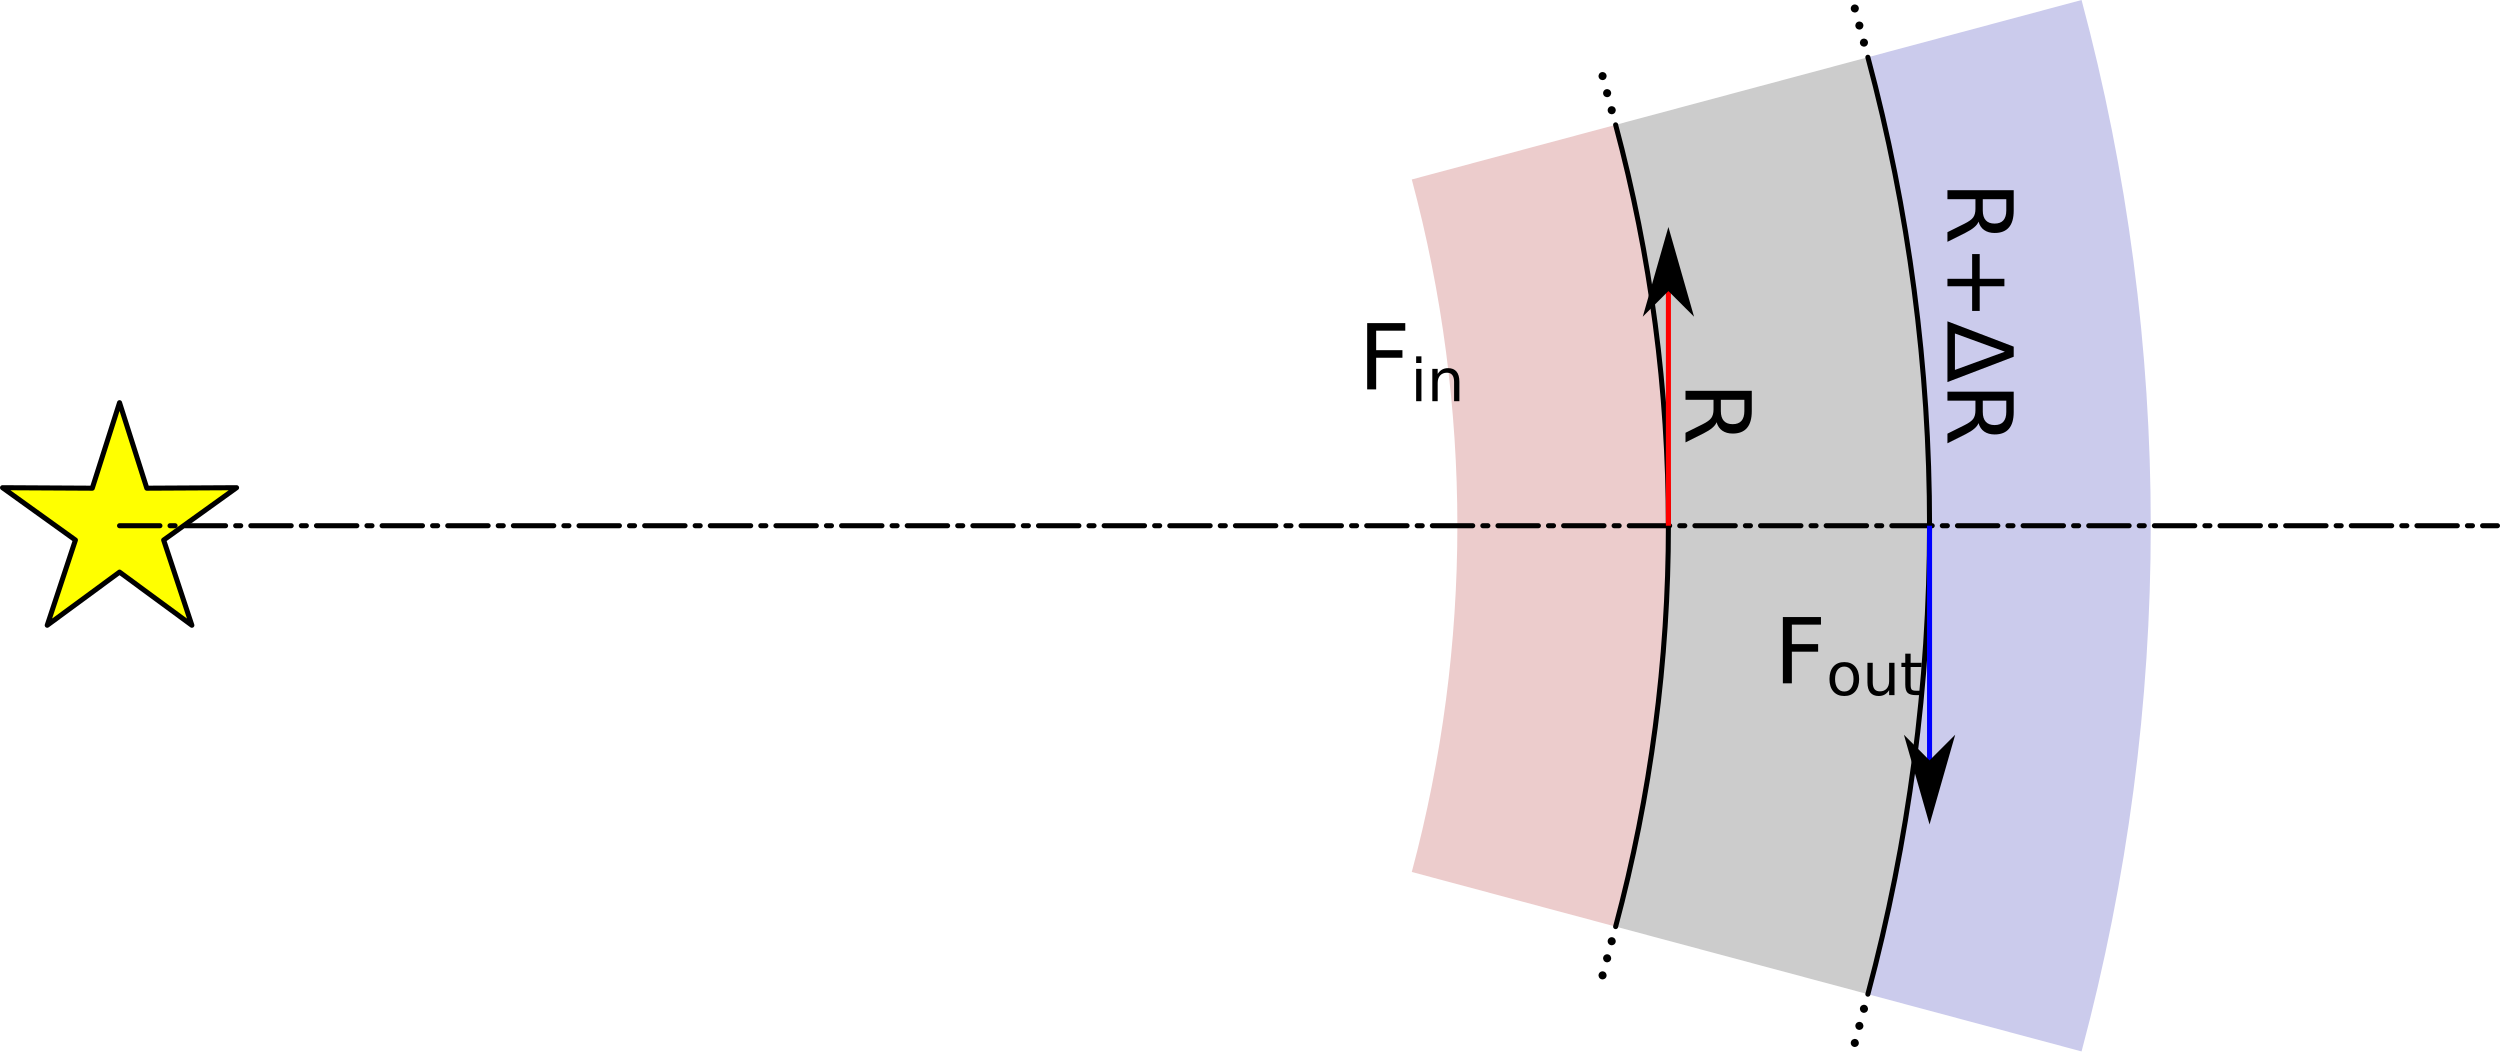
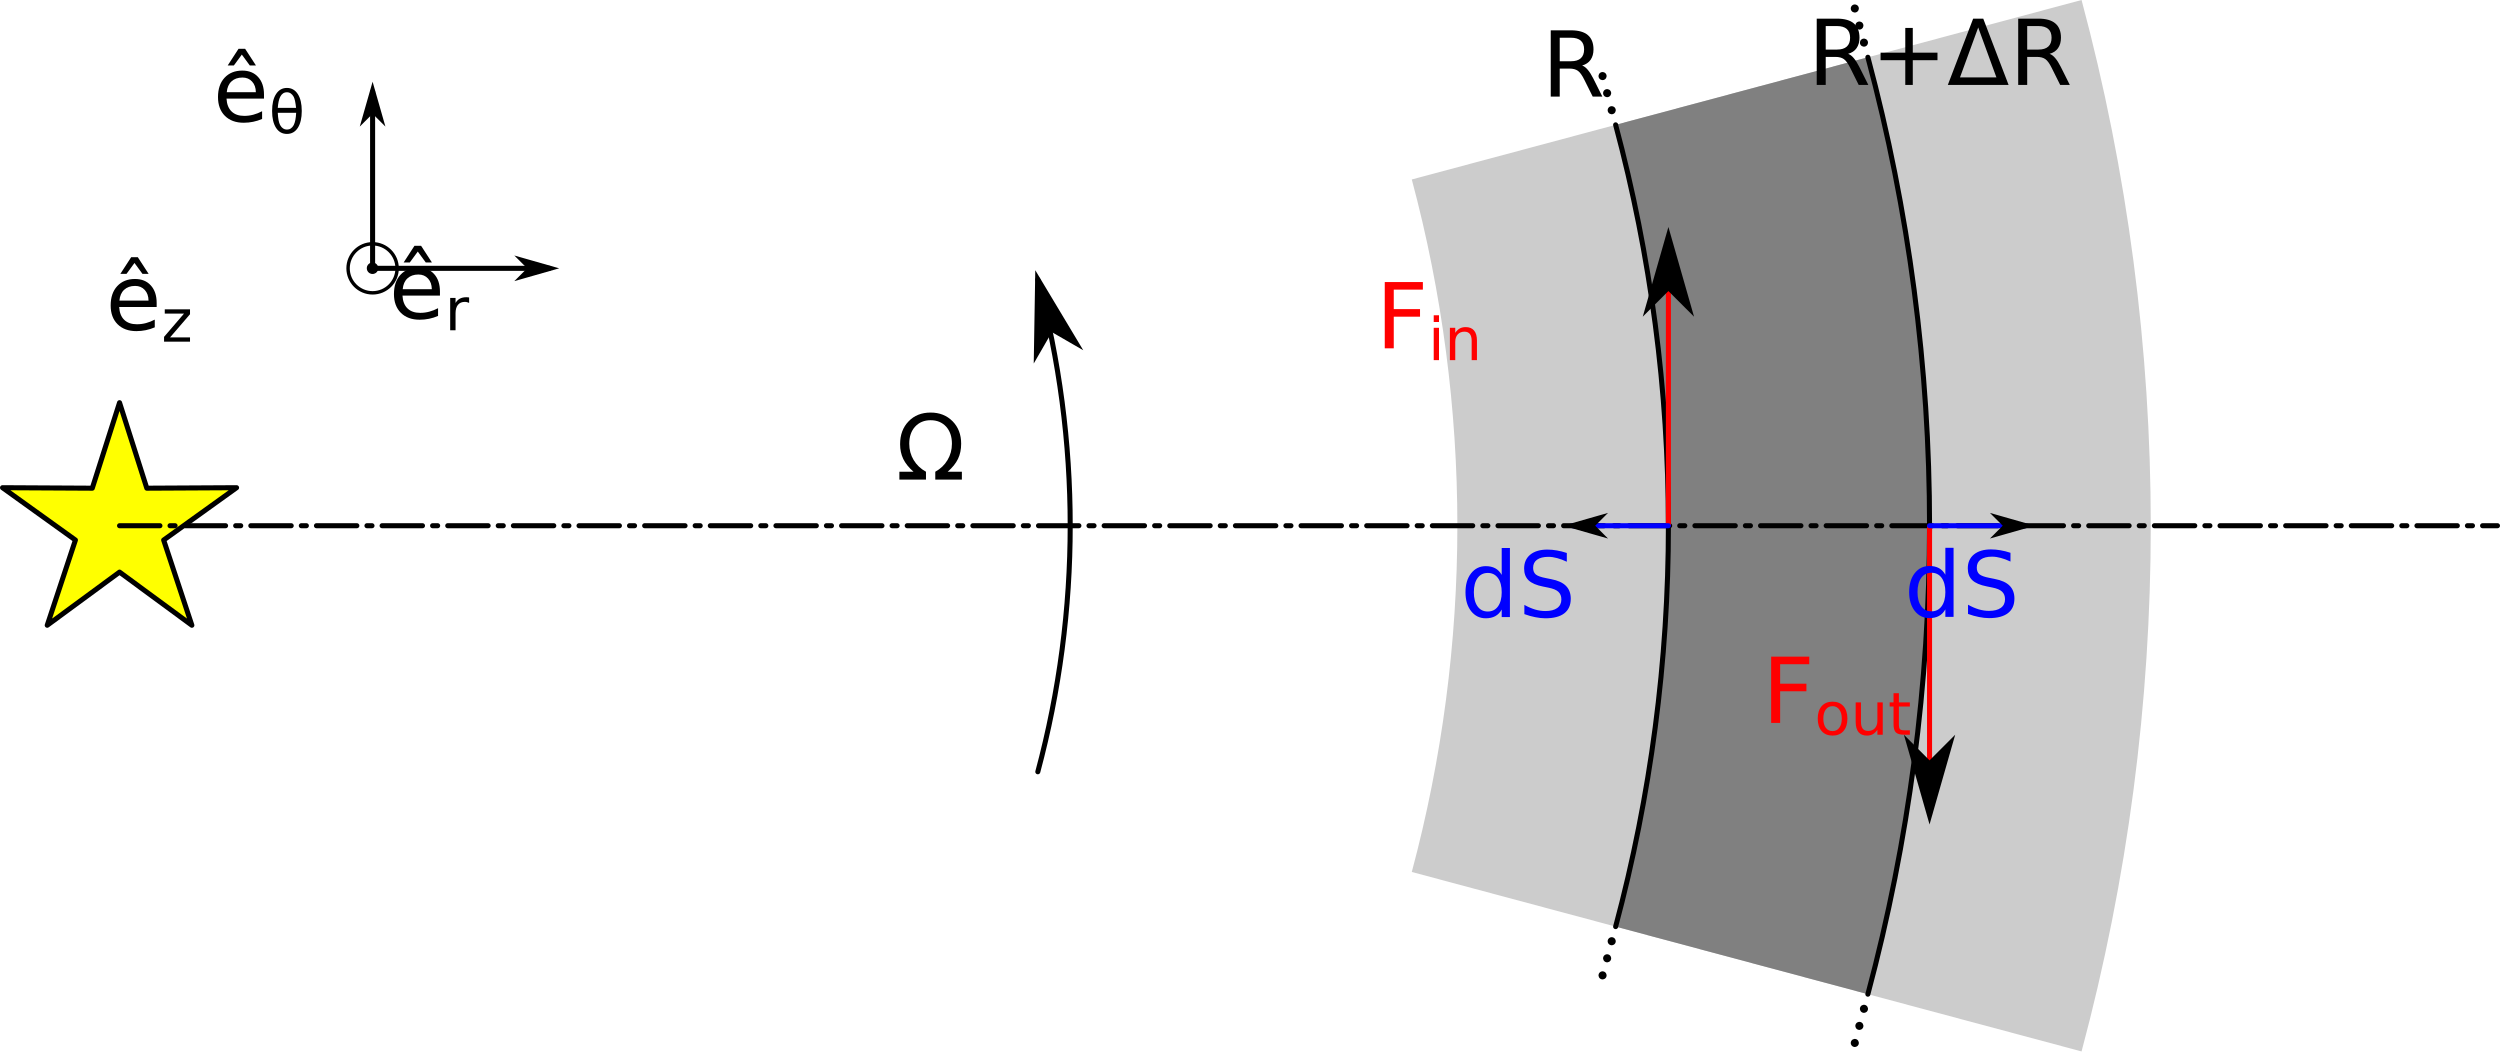
<svg xmlns="http://www.w3.org/2000/svg" width="495.126" height="208.238" id="svg2" version="1.1">
  <defs id="defs4">
+     <marker orient="auto" refY="0.0" refX="0.0" id="DotS" style="overflow:visible">
+       <path id="path4147" d="M -2.5,-1.0 C -2.5,1.76 -4.74,4.0 -7.5,4.0 C -10.26,4.0 -12.5,1.76 -12.5,-1.0 C -12.5,-3.76 -10.26,-6.0 -7.5,-6.0 C -4.74,-6.0 -2.5,-3.76 -2.5,-1.0 z " style="fill-rule:evenodd;stroke:#000000;stroke-width:1.0pt;marker-start:none;marker-end:none" transform="scale(0.2) translate(7.4, 1)" />
+     </marker>
+     <marker orient="auto" refY="0.0" refX="0.0" id="Arrow1Lstart" style="overflow:visible">
+       <path id="path4079" d="M 0.0,0.0 L 5.0,-5.0 L -12.5,0.0 L 5.0,5.0 L 0.0,0.0 z " style="fill-rule:evenodd;stroke:#000000;stroke-width:1.0pt;marker-start:none" transform="scale(0.8) translate(12.5,0)" />
+     </marker>
+     <marker orient="auto" refY="0.0" refX="0.0" id="Arrow1Mstart" style="overflow:visible">
+       <path id="path4085" d="M 0.0,0.0 L 5.0,-5.0 L -12.5,0.0 L 5.0,5.0 L 0.0,0.0 z " style="fill-rule:evenodd;stroke:#000000;stroke-width:1.0pt;marker-start:none" transform="scale(0.4) translate(10,0)" />
+     </marker>
+     <marker orient="auto" refY="0.0" refX="0.0" id="Arrow1Mend" style="overflow:visible;">
+       <path id="path4088" d="M 0.0,0.0 L 5.0,-5.0 L -12.5,0.0 L 5.0,5.0 L 0.0,0.0 z " style="fill-rule:evenodd;stroke:#000000;stroke-width:1.0pt;marker-start:none;" transform="scale(0.4) rotate(180) translate(10,0)" />
+     </marker>
    <marker orient="auto" refY="0" refX="0" id="Arrow1Lend" style="overflow:visible">
      <path id="path3765" d="M 0,0 5,-5 -12.5,0 5,5 0,0 z" style="fill-rule:evenodd;stroke:#000000;stroke-width:1pt;marker-start:none" transform="matrix(-0.8,0,0,-0.8,-10,0)" />
    </marker>
    <marker style="overflow:visible" id="InfiniteLineStart" refX="0" refY="0" orient="auto">
      <g id="g4007" transform="translate(-13,0)">
        <circle d="M 3.8,0 C 3.8,0.442 3.442,0.8 3,0.8 2.558,0.8 2.2,0.442 2.2,0 c 0,-0.442 0.358,-0.8 0.8,-0.8 0.442,0 0.8,0.358 0.8,0.8 z" id="circle4009" r="0.8" cy="0" cx="3" />
        <circle d="M 7.3,0 C 7.3,0.442 6.942,0.8 6.5,0.8 6.058,0.8 5.7,0.442 5.7,0 c 0,-0.442 0.358,-0.8 0.8,-0.8 0.442,0 0.8,0.358 0.8,0.8 z" id="circle4011" r="0.8" cy="0" cx="6.5" />
        <circle d="M 10.8,0 C 10.8,0.442 10.442,0.8 10,0.8 9.558,0.8 9.2,0.442 9.2,0 c 0,-0.442 0.358,-0.8 0.8,-0.8 0.442,0 0.8,0.358 0.8,0.8 z" id="circle4013" r="0.8" cy="0" cx="10" />
      </g>
    </marker>
    <marker style="overflow:visible" id="InfiniteLineEnd" refX="0" refY="0" orient="auto">
      <g id="g3998">
        <circle id="circle4000" r="0.8" cy="0" cx="3" />
        <circle id="circle4002" r="0.8" cy="0" cx="6.5" />
        <circle id="circle4004" r="0.8" cy="0" cx="10" />
      </g>
    </marker>
  </defs>
  <g id="layer1" transform="translate(-78.57515,-186.2138)">
-     <path id="path6084" style="fill:#cbcbec;fill-opacity:1;stroke:none;stroke-width:1;marker-start:none;marker-end:none" d="m 490.829,394.452 c 18.277,-68.21 18.277,-140.029 0,-208.238 l -42.321,11.34 c 16.286,60.781 16.286,124.778 0,185.559 z" />
-     <path id="path6091" style="fill:#eccccc;fill-opacity:1;stroke:none;stroke-width:1;marker-start:none;marker-end:none" d="m 358.179,358.909 c 12.038,-44.925 12.038,-92.227 0,-137.151 l 40.372,-10.818 c 13.936,52.011 13.936,106.775 0,158.787 z" />
-     <path id="path5674" style="fill:#cccccc;stroke:none;stroke-width:1;marker-start:none;marker-end:none" d="m 398.551,369.726 c 13.936,-52.011 13.936,-106.775 0,-158.787 l 49.958,-13.386 c 16.286,60.781 16.286,124.778 0,185.559 z" />
+     <path id="path6091" style="fill:#cccccc;fill-opacity:1;stroke:none;stroke-width:1;marker-start:none;marker-end:none" d="m 490.829,394.452 c 18.277,-68.21 18.277,-140.029 0,-208.238 l -132.65,35.543 c 12.038,44.925 12.038,92.227 0,137.151 z" />
+     <path id="path5674" style="fill:#808080;stroke:none;stroke-width:1;marker-start:none;marker-end:none" d="m 398.551,369.726 c 13.936,-52.011 13.936,-106.775 0,-158.787 l 49.958,-13.386 c 16.286,60.781 16.286,124.778 0,185.559 z" />
    <path style="fill:none;stroke:#000000;stroke-width:1;stroke-linecap:round;stroke-linejoin:round;stroke-miterlimit:4;stroke-opacity:1;stroke-dasharray:none;stroke-dashoffset:0;marker-start:url(#InfiniteLineStart);marker-end:url(#InfiniteLineEnd)" id="path2985" d="m 398.551,210.94 c 13.936,52.011 13.936,106.775 0,158.787" />
    <path d="m 448.508,197.554 c 16.286,60.781 16.286,124.778 0,185.559" id="path2987" style="fill:none;stroke:#000000;stroke-width:1;stroke-linecap:round;stroke-linejoin:round;stroke-miterlimit:4;stroke-opacity:1;stroke-dasharray:none;stroke-dashoffset:0;marker-start:url(#InfiniteLineStart);marker-end:url(#InfiniteLineEnd)" />
    <path style="fill:#ffff00;stroke:#000000;stroke-width:1;stroke-linecap:round;stroke-linejoin:round;stroke-miterlimit:4;stroke-opacity:1;stroke-dasharray:none;stroke-dashoffset:0" id="path2989" d="m 15.833,184.644 5.4,16.936 17.775,-0.098 -14.438,10.369 5.586,16.875 -14.323,-10.527 -14.323,10.527 5.586,-16.875 -14.438,-10.369 17.775,0.098 z" transform="translate(86.41814,81.32042)" />
    <path style="fill:none;stroke:#000000;stroke-width:1;stroke-linecap:round;stroke-linejoin:round;stroke-miterlimit:4;stroke-opacity:1;stroke-dasharray:8, 2, 1, 2;stroke-dashoffset:0" d="m 102.251,290.333 470.95,0" id="path4404" />
-     <text xml:space="preserve" style="font-size:18px;font-style:normal;font-variant:normal;font-weight:normal;font-stretch:normal;text-align:center;line-height:125%;letter-spacing:0px;word-spacing:0px;writing-mode:lr-tb;text-anchor:middle;fill:#000000;fill-opacity:1;stroke:none;font-family:DejaVu Sans;-inkscape-font-specification:DejaVu Sans" x="282.406" y="-412.391" id="text5645" transform="matrix(0,1,-1,0,0,0)">
-       <tspan id="tspan5647" x="282.406" y="-412.391">R</tspan>
+     <text xml:space="preserve" style="font-size:18px;font-style:normal;font-variant:normal;font-weight:normal;font-stretch:normal;text-align:center;line-height:125%;letter-spacing:0px;word-spacing:0px;writing-mode:lr-tb;text-anchor:middle;fill:#000000;fill-opacity:1;stroke:none;font-family:DejaVu Sans;-inkscape-font-specification:DejaVu Sans" x="404.492" y="205.344" id="text5645">
+       <tspan id="tspan5647" x="404.492" y="205.344">R</tspan>
    </text>
-     <text xml:space="preserve" style="font-size:18px;font-style:normal;font-variant:normal;font-weight:normal;font-stretch:normal;text-align:center;line-height:125%;letter-spacing:0px;word-spacing:0px;writing-mode:lr-tb;text-anchor:middle;fill:#000000;fill-opacity:1;stroke:none;font-family:DejaVu Sans;-inkscape-font-specification:DejaVu Sans" x="262.628" y="-464.263" id="text5649" transform="matrix(0,1,-1,0,0,0)">
-       <tspan id="tspan5651" x="262.628" y="-464.263">R+ΔR</tspan>
+     <text xml:space="preserve" style="font-size:18px;font-style:normal;font-variant:normal;font-weight:normal;font-stretch:normal;text-align:center;line-height:125%;letter-spacing:0px;word-spacing:0px;writing-mode:lr-tb;text-anchor:middle;fill:#000000;fill-opacity:1;stroke:none;font-family:DejaVu Sans;-inkscape-font-specification:DejaVu Sans" x="477.121" y="203.032" id="text5649">
+       <tspan id="tspan5651" x="477.121" y="203.032">R+ΔR</tspan>
    </text>
    <path style="fill:none;stroke:#ff0000;marker-start:none;marker-end:url(#Arrow1Lend)" d="m 409.003,290.333 0,-57.228" id="path6476" />
-     <path id="path6864" d="m 460.723,290.333 0,57.228" style="fill:none;stroke:#0000ff;marker-start:none;marker-end:url(#Arrow1Lend)" />
-     <text xml:space="preserve" style="font-size:18px;font-style:normal;font-variant:normal;font-weight:normal;font-stretch:normal;text-align:center;line-height:125%;letter-spacing:0px;word-spacing:0px;writing-mode:lr-tb;text-anchor:middle;fill:#000000;fill-opacity:1;stroke:none;font-family:DejaVu Sans;-inkscape-font-specification:DejaVu Sans" x="392.418" y="263.333" id="text6866">
-       <tspan id="tspan6868" x="392.418" y="263.333">F<tspan style="font-size:65.001%;baseline-shift:sub" id="tspan6870">in</tspan>
+     <path id="path6864" d="m 460.723,290.333 0,57.228" style="fill:none;stroke:#ff0000;marker-start:none;marker-end:url(#Arrow1Lend)" />
+     <text xml:space="preserve" style="font-size:18px;font-style:normal;font-variant:normal;font-weight:normal;font-stretch:normal;text-align:center;line-height:125%;letter-spacing:0px;word-spacing:0px;writing-mode:lr-tb;text-anchor:middle;fill:#ff0000;fill-opacity:1;stroke:none;font-family:DejaVu Sans;-inkscape-font-specification:DejaVu Sans" x="395.902" y="255.202" id="text6866">
+       <tspan id="tspan6868" x="395.902" y="255.202">F<tspan style="font-size:65.001%;baseline-shift:sub;fill:#ff0000" id="tspan6870">in</tspan>
      </tspan>
    </text>
-     <text xml:space="preserve" style="font-size:18px;font-style:normal;font-variant:normal;font-weight:normal;font-stretch:normal;text-align:center;line-height:125%;letter-spacing:0px;word-spacing:0px;writing-mode:lr-tb;text-anchor:middle;fill:#000000;fill-opacity:1;stroke:none;font-family:DejaVu Sans;-inkscape-font-specification:DejaVu Sans" x="478.995" y="321.549" id="text6872">
-       <tspan id="tspan6874" x="478.995" y="321.549">F<tspan style="font-size:65.001%;baseline-shift:sub" id="tspan6876">out</tspan>
+     <text xml:space="preserve" style="font-size:18px;font-style:normal;font-variant:normal;font-weight:normal;font-stretch:normal;text-align:center;line-height:125%;letter-spacing:0px;word-spacing:0px;writing-mode:lr-tb;text-anchor:middle;fill:#ff0000;fill-opacity:1;stroke:none;font-family:DejaVu Sans;-inkscape-font-specification:DejaVu Sans" x="476.672" y="329.389" id="text6872">
+       <tspan id="tspan6874" x="476.672" y="329.389">F<tspan style="font-size:65.001%;baseline-shift:sub;fill:#ff0000" id="tspan6876">out</tspan>
+       </tspan>
+     </text>
+     <path style="fill:#ffff00;fill-opacity:1;fill-rule:evenodd;stroke:#0000ff;stroke-width:1;stroke-linecap:round;stroke-linejoin:round;stroke-miterlimit:4;stroke-opacity:1;stroke-dasharray:none;stroke-dashoffset:0;marker-end:url(#Arrow1Mend)" d="m 460.723,290.333 18.874,0" id="path3078" />
+     <path id="path4532" d="m 409.003,290.333 -18.874,0" style="fill:#ffff00;fill-opacity:1;fill-rule:evenodd;stroke:#0000ff;stroke-width:1;stroke-linecap:round;stroke-linejoin:round;stroke-miterlimit:4;stroke-opacity:1;stroke-dasharray:none;stroke-dashoffset:0;marker-end:url(#Arrow1Mend)" />
+     <text xml:space="preserve" style="font-size:18px;font-style:normal;font-variant:normal;font-weight:normal;font-stretch:normal;text-align:center;line-height:125%;letter-spacing:0px;word-spacing:0px;writing-mode:lr-tb;text-anchor:middle;fill:#0000ff;fill-opacity:1;stroke:none;font-family:DejaVu Sans;-inkscape-font-specification:DejaVu Sans" x="481.415" y="308.385" id="text4536">
+       <tspan id="tspan4538" x="481.415" y="308.385">dS</tspan>
+     </text>
+     <text id="text4540" y="308.42" x="393.546" style="font-size:18px;font-style:normal;font-variant:normal;font-weight:normal;font-stretch:normal;text-align:center;line-height:125%;letter-spacing:0px;word-spacing:0px;writing-mode:lr-tb;text-anchor:middle;fill:#0000ff;fill-opacity:1;stroke:none;font-family:DejaVu Sans;-inkscape-font-specification:DejaVu Sans" xml:space="preserve">
+       <tspan y="308.42" x="393.546" id="tspan4542">dS</tspan>
+     </text>
+     <path d="m 284.114,241.603 a 188.279,188.279 0 0 1 0,97.46" id="path4564" style="fill:none;stroke:#000000;stroke-width:1;stroke-linecap:round;stroke-linejoin:round;stroke-miterlimit:4;stroke-opacity:1;stroke-dasharray:none;stroke-dashoffset:0;marker-start:url(#Arrow1Lstart);marker-end:none" />
+     <text xml:space="preserve" style="font-size:18px;font-style:normal;font-variant:normal;font-weight:normal;font-stretch:normal;text-align:center;line-height:125%;letter-spacing:0px;word-spacing:0px;writing-mode:lr-tb;text-anchor:middle;fill:#000000;fill-opacity:1;stroke:none;font-family:DejaVu Sans;-inkscape-font-specification:DejaVu Sans" x="277.192" y="281.206" id="text5546">
+       <tspan id="tspan5548" x="277.192" y="281.206">Ω</tspan>
+     </text>
+     <path id="path5948" style="fill:none;stroke:#000000;stroke-width:1;stroke-linecap:round;stroke-linejoin:round;stroke-miterlimit:4;stroke-opacity:1;stroke-dasharray:none;stroke-dashoffset:0;marker-start:url(#Arrow1Mstart);marker-mid:url(#DotS);marker-end:url(#Arrow1Mend)" d="m 152.368,204.367 0,34.987 34.987,0" />
+     <path style="fill:none;stroke:#000000;stroke-width:0.564;stroke-linecap:round;stroke-linejoin:round;stroke-miterlimit:4;stroke-opacity:1;stroke-dasharray:none;stroke-dashoffset:0" id="path6149" d="m 84.184,46.79 a 4.04,4.04 0 1 1 -8.08,0 4.04,4.04 0 1 1 8.08,0 z" transform="matrix(1.201877,0,0,1.201877,56.04496,183.1191)" />
+     <text xml:space="preserve" style="font-size:18px;font-style:normal;font-variant:normal;font-weight:normal;font-stretch:normal;text-align:center;line-height:125%;letter-spacing:0px;word-spacing:0px;writing-mode:lr-tb;text-anchor:middle;fill:#000000;fill-opacity:1;stroke:none;font-family:DejaVu Sans;-inkscape-font-specification:DejaVu Sans" x="197.87" y="249.286" id="text6557">
+       <tspan id="tspan6559" x="197.87" y="249.286">ê<tspan style="font-size:65.001%;baseline-shift:sub" id="tspan6571">r</tspan>
+       </tspan>
+     </text>
+     <text xml:space="preserve" style="font-size:18px;font-style:normal;font-variant:normal;font-weight:normal;font-stretch:normal;text-align:center;line-height:125%;letter-spacing:0px;word-spacing:0px;writing-mode:lr-tb;text-anchor:middle;fill:#000000;fill-opacity:1;stroke:none;font-family:DejaVu Sans;-inkscape-font-specification:DejaVu Sans" x="164.196" y="210.274" id="text6561">
+       <tspan id="tspan6563" x="164.196" y="210.274">ê<tspan style="font-size:65.001%;baseline-shift:sub" id="tspan6569">θ</tspan>
+       </tspan>
+     </text>
+     <text xml:space="preserve" style="font-size:18px;font-style:normal;font-variant:normal;font-weight:normal;font-stretch:normal;text-align:center;line-height:125%;letter-spacing:0px;word-spacing:0px;writing-mode:lr-tb;text-anchor:middle;fill:#000000;fill-opacity:1;stroke:none;font-family:DejaVu Sans;-inkscape-font-specification:DejaVu Sans" x="142.432" y="251.545" id="text6565">
+       <tspan id="tspan6567" x="142.432" y="251.545">ê<tspan style="font-size:65.001%;baseline-shift:sub" id="tspan6573">z</tspan>
      </tspan>
    </text>
  </g>
</svg>
